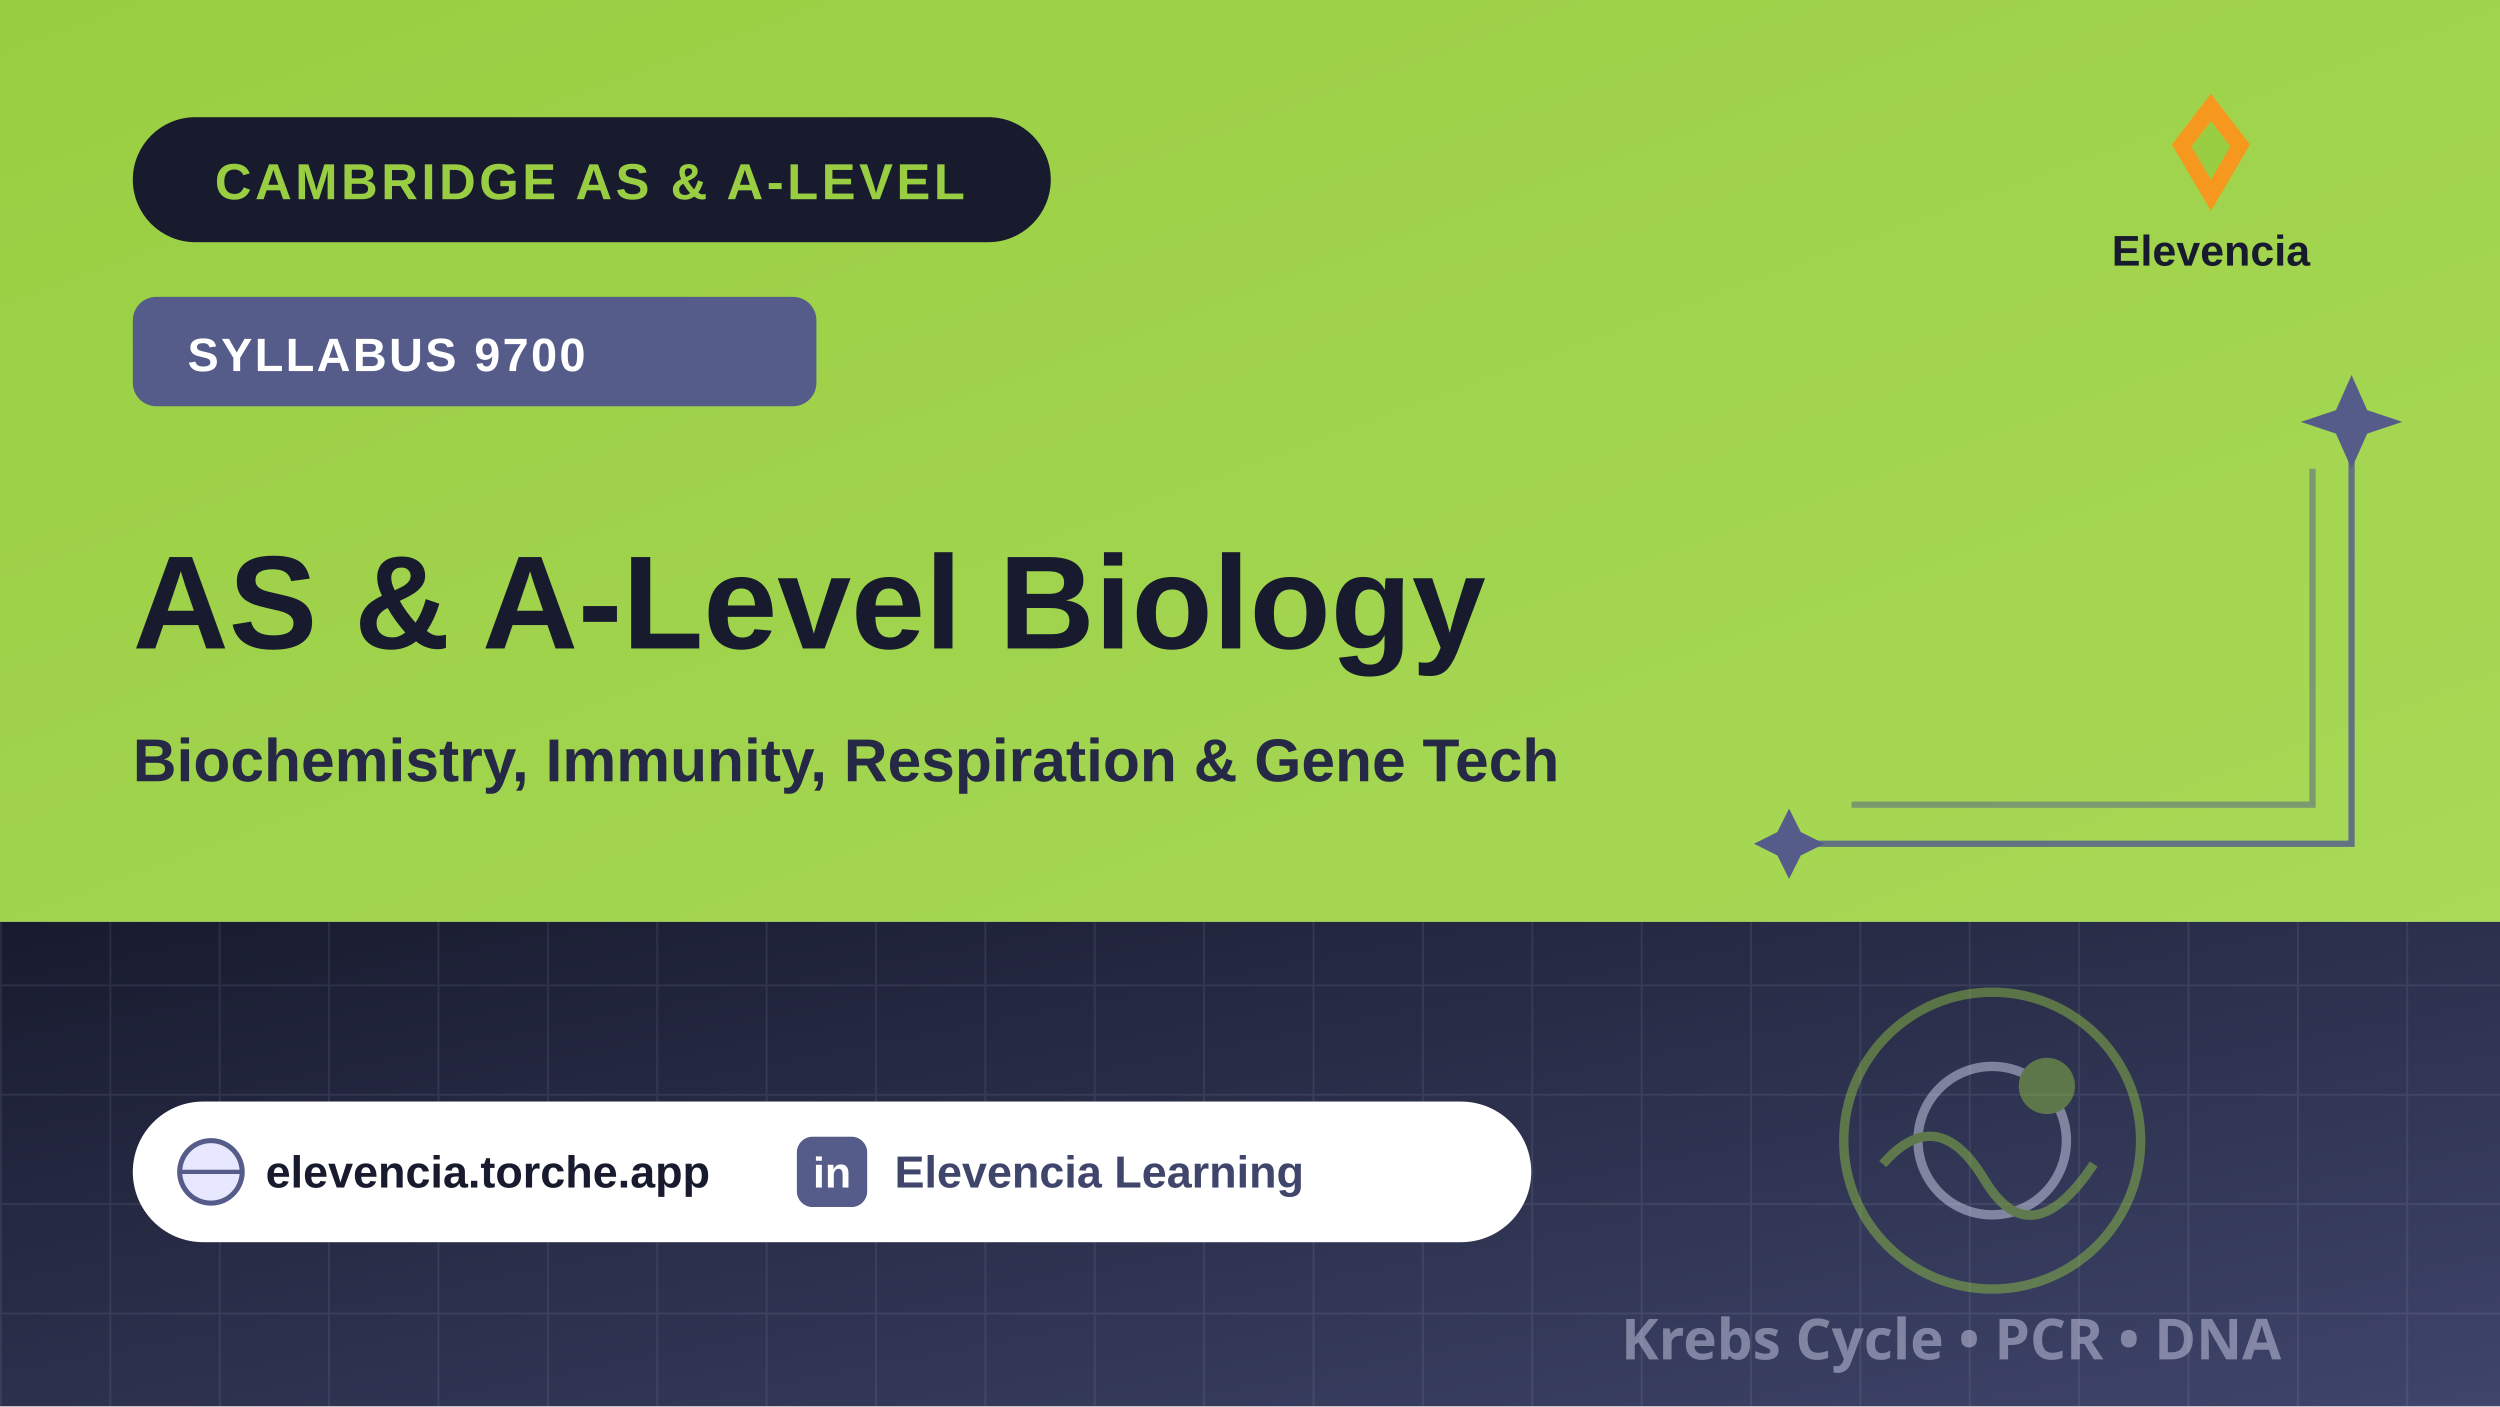
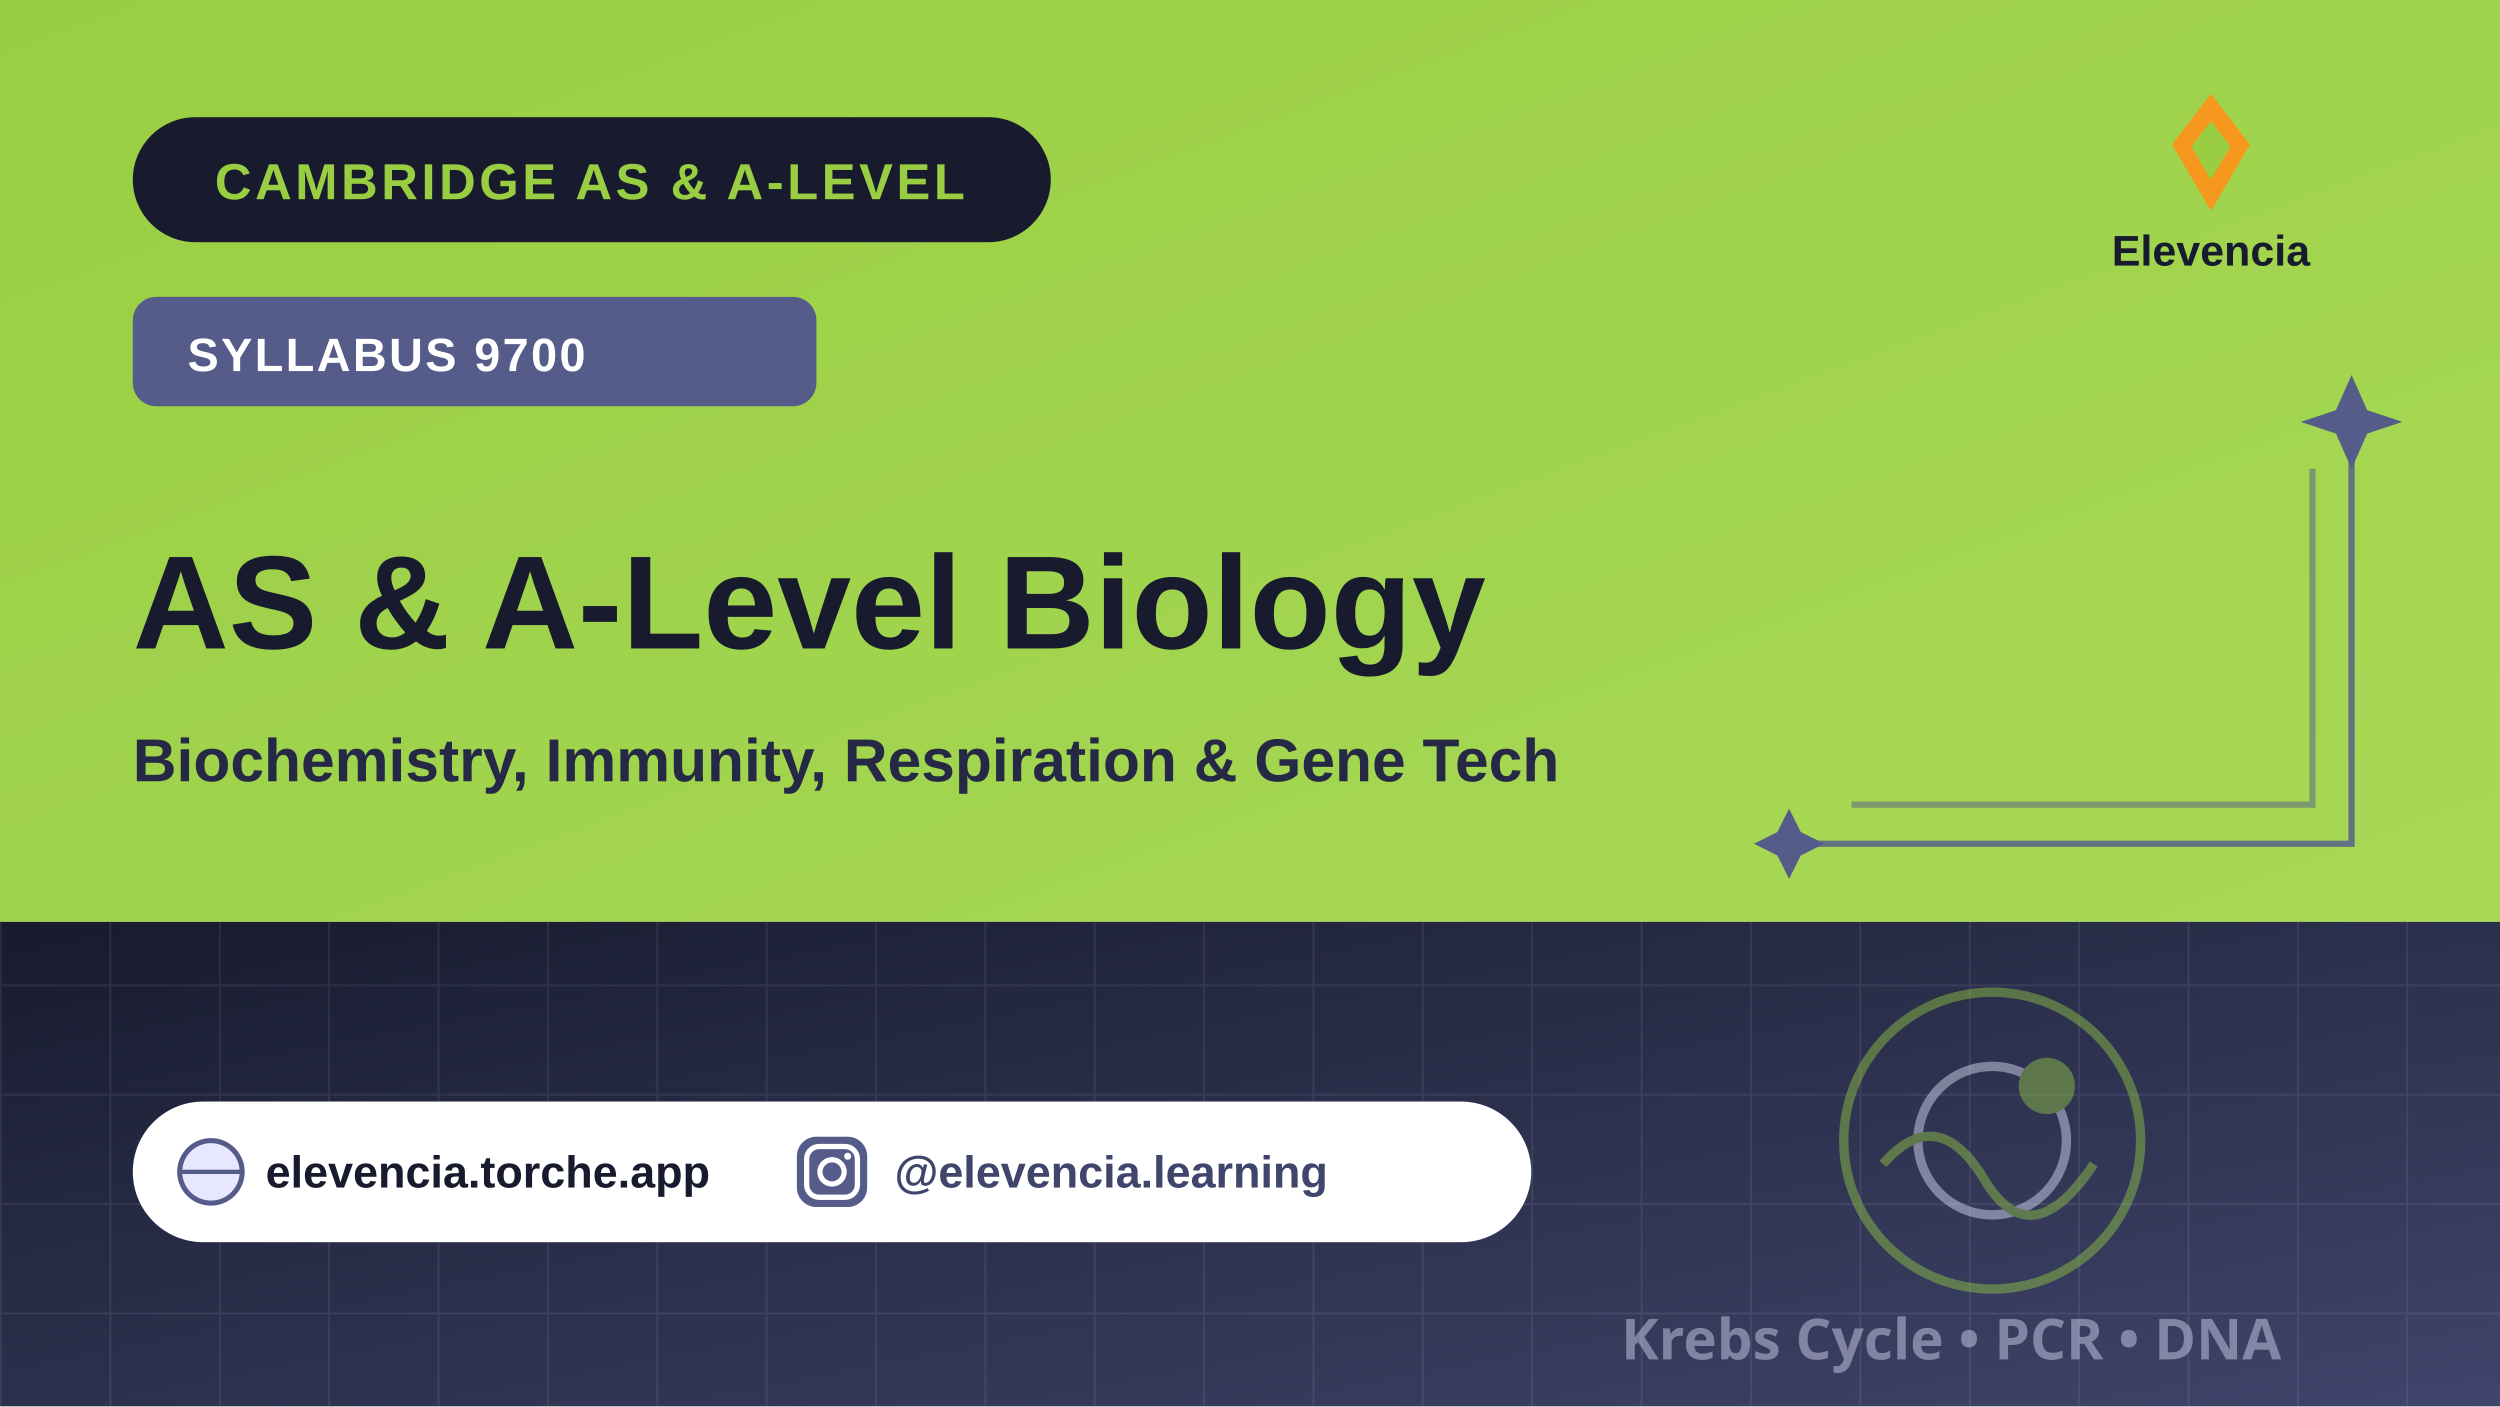
<svg xmlns="http://www.w3.org/2000/svg" viewBox="0 0 640 360" width="640" height="360">
  <defs>
    <linearGradient id="limePanel" x1="0%" y1="0%" x2="100%" y2="100%">
      <stop offset="0%" stop-color="#99ce42" />
      <stop offset="100%" stop-color="#a8d957" />
    </linearGradient>
    <linearGradient id="slateBottom" x1="0%" y1="0%" x2="100%" y2="100%">
      <stop offset="0%" stop-color="#181b2e" />
      <stop offset="100%" stop-color="#3f456b" />
    </linearGradient>
    <pattern id="grid" width="28" height="28" patternUnits="userSpaceOnUse">
      <path d="M 28 0 L 0 0 0 28" fill="none" stroke="#e7e8ff" stroke-opacity="0.08" stroke-width="1" />
    </pattern>
  </defs>
  <rect width="640" height="236" fill="url(#limePanel)" />
  <rect y="236" width="640" height="124" fill="url(#slateBottom)" />
  <rect y="236" width="640" height="124" fill="url(#grid)" />
  <g stroke="#555c8a" stroke-opacity="0.82" stroke-width="1.6" fill="none">
    <polyline points="602,108 602,216 462,216" />
    <polyline points="592,120 592,206 474,206" stroke-opacity="0.5" />
  </g>
  <path d="M602 96 L606 105 L615 108 L606 111 L602 120 L598 111 L589 108 L598 105 Z" fill="#555c8a" />
  <path d="M458 207 L461 213 L467 216 L461 219 L458 225 L455 219 L449 216 L455 213 Z" fill="#555c8a" />
  <g opacity="0.44" stroke="#99ce42" stroke-width="2.4" fill="none">
    <circle cx="510" cy="292" r="38" />
    <circle cx="510" cy="292" r="19" stroke="#e7e8ff" />
    <circle cx="524" cy="278" r="6" fill="#99ce42" />
    <path d="M482 298 Q496 282 508 302 T536 298" />
  </g>
  <text x="415" y="348" font-family="'Plus Jakarta Sans', sans-serif" font-size="14.5" font-weight="700" fill="#e7e8ff" opacity="0.42">Krebs Cycle • PCR • DNA</text>
  <g transform="translate(548, 24)">
    <path d="M18 0 L28 13 L18 30 L8 13 Z" fill="#f6981e" />
    <path d="M18 7 L23 13.5 L18 22 L13 13.5 Z" fill="#99ce42" />
    <text x="18" y="44" text-anchor="middle" font-family="'Plus Jakarta Sans', Arial, sans-serif" font-size="11" font-weight="800" fill="#181b2e">Elevencia</text>
  </g>
  <rect x="34" y="30" width="235" height="32" rx="16" fill="#181b2e" />
  <text x="151" y="51" text-anchor="middle" font-family="'Plus Jakarta Sans', Arial, sans-serif" font-size="13" font-weight="800" letter-spacing="0.9" fill="#99ce42">CAMBRIDGE AS &amp; A-LEVEL</text>
  <rect x="34" y="76" width="175" height="28" rx="6" fill="#555c8a" />
  <text x="48" y="95" font-family="'Plus Jakarta Sans', Arial, sans-serif" font-size="12" font-weight="700" letter-spacing="0.6" fill="#ffffff">SYLLABUS 9700</text>
  <text x="34" y="166" font-family="'Plus Jakarta Sans', Arial, sans-serif" font-size="34" font-weight="800" fill="#181b2e">AS &amp; A-Level Biology</text>
  <text x="34" y="200" font-family="'Plus Jakarta Sans', Arial, sans-serif" font-size="15.5" font-weight="700" fill="#252945">Biochemistry, Immunity, Respiration &amp; Gene Tech</text>
  <rect x="34" y="282" width="358" height="36" rx="18" fill="#ffffff" />
  <circle cx="54" cy="300" r="8" fill="#e7e8ff" stroke="#555c8a" stroke-width="1.3" />
  <line x1="46" y1="300" x2="62" y2="300" stroke="#555c8a" stroke-width="1.1" />
  <text x="68" y="304" font-family="'Plus Jakarta Sans', Arial, sans-serif" font-size="11.5" font-weight="700" fill="#181b2e">elevencia.torche.app</text>
-   <rect x="204" y="291" width="18" height="18" rx="4" fill="#555c8a" />
-   <text x="213" y="304" text-anchor="middle" font-family="'Plus Jakarta Sans', Arial, sans-serif" font-size="11" font-weight="800" fill="#ffffff">in</text>
-   <text x="229" y="304" font-family="'Plus Jakarta Sans', Arial, sans-serif" font-size="11.5" font-weight="700" fill="#3f456b">Elevencia Learning</text>
+   <rect x="204" y="291" width="18" height="18" rx="5" fill="#555c8a" />
+   <rect x="206.5" y="293.5" width="13" height="13" rx="3.2" fill="none" stroke="#ffffff" stroke-width="1.35" />
+   <circle cx="213" cy="300" r="3.1" fill="none" stroke="#ffffff" stroke-width="1.35" />
+   <circle cx="217" cy="296" r="0.9" fill="#ffffff" />
+   <text x="229" y="304" font-family="'Plus Jakarta Sans', Arial, sans-serif" font-size="11.5" font-weight="700" fill="#3f456b">@elevencia.learning</text>
</svg>
